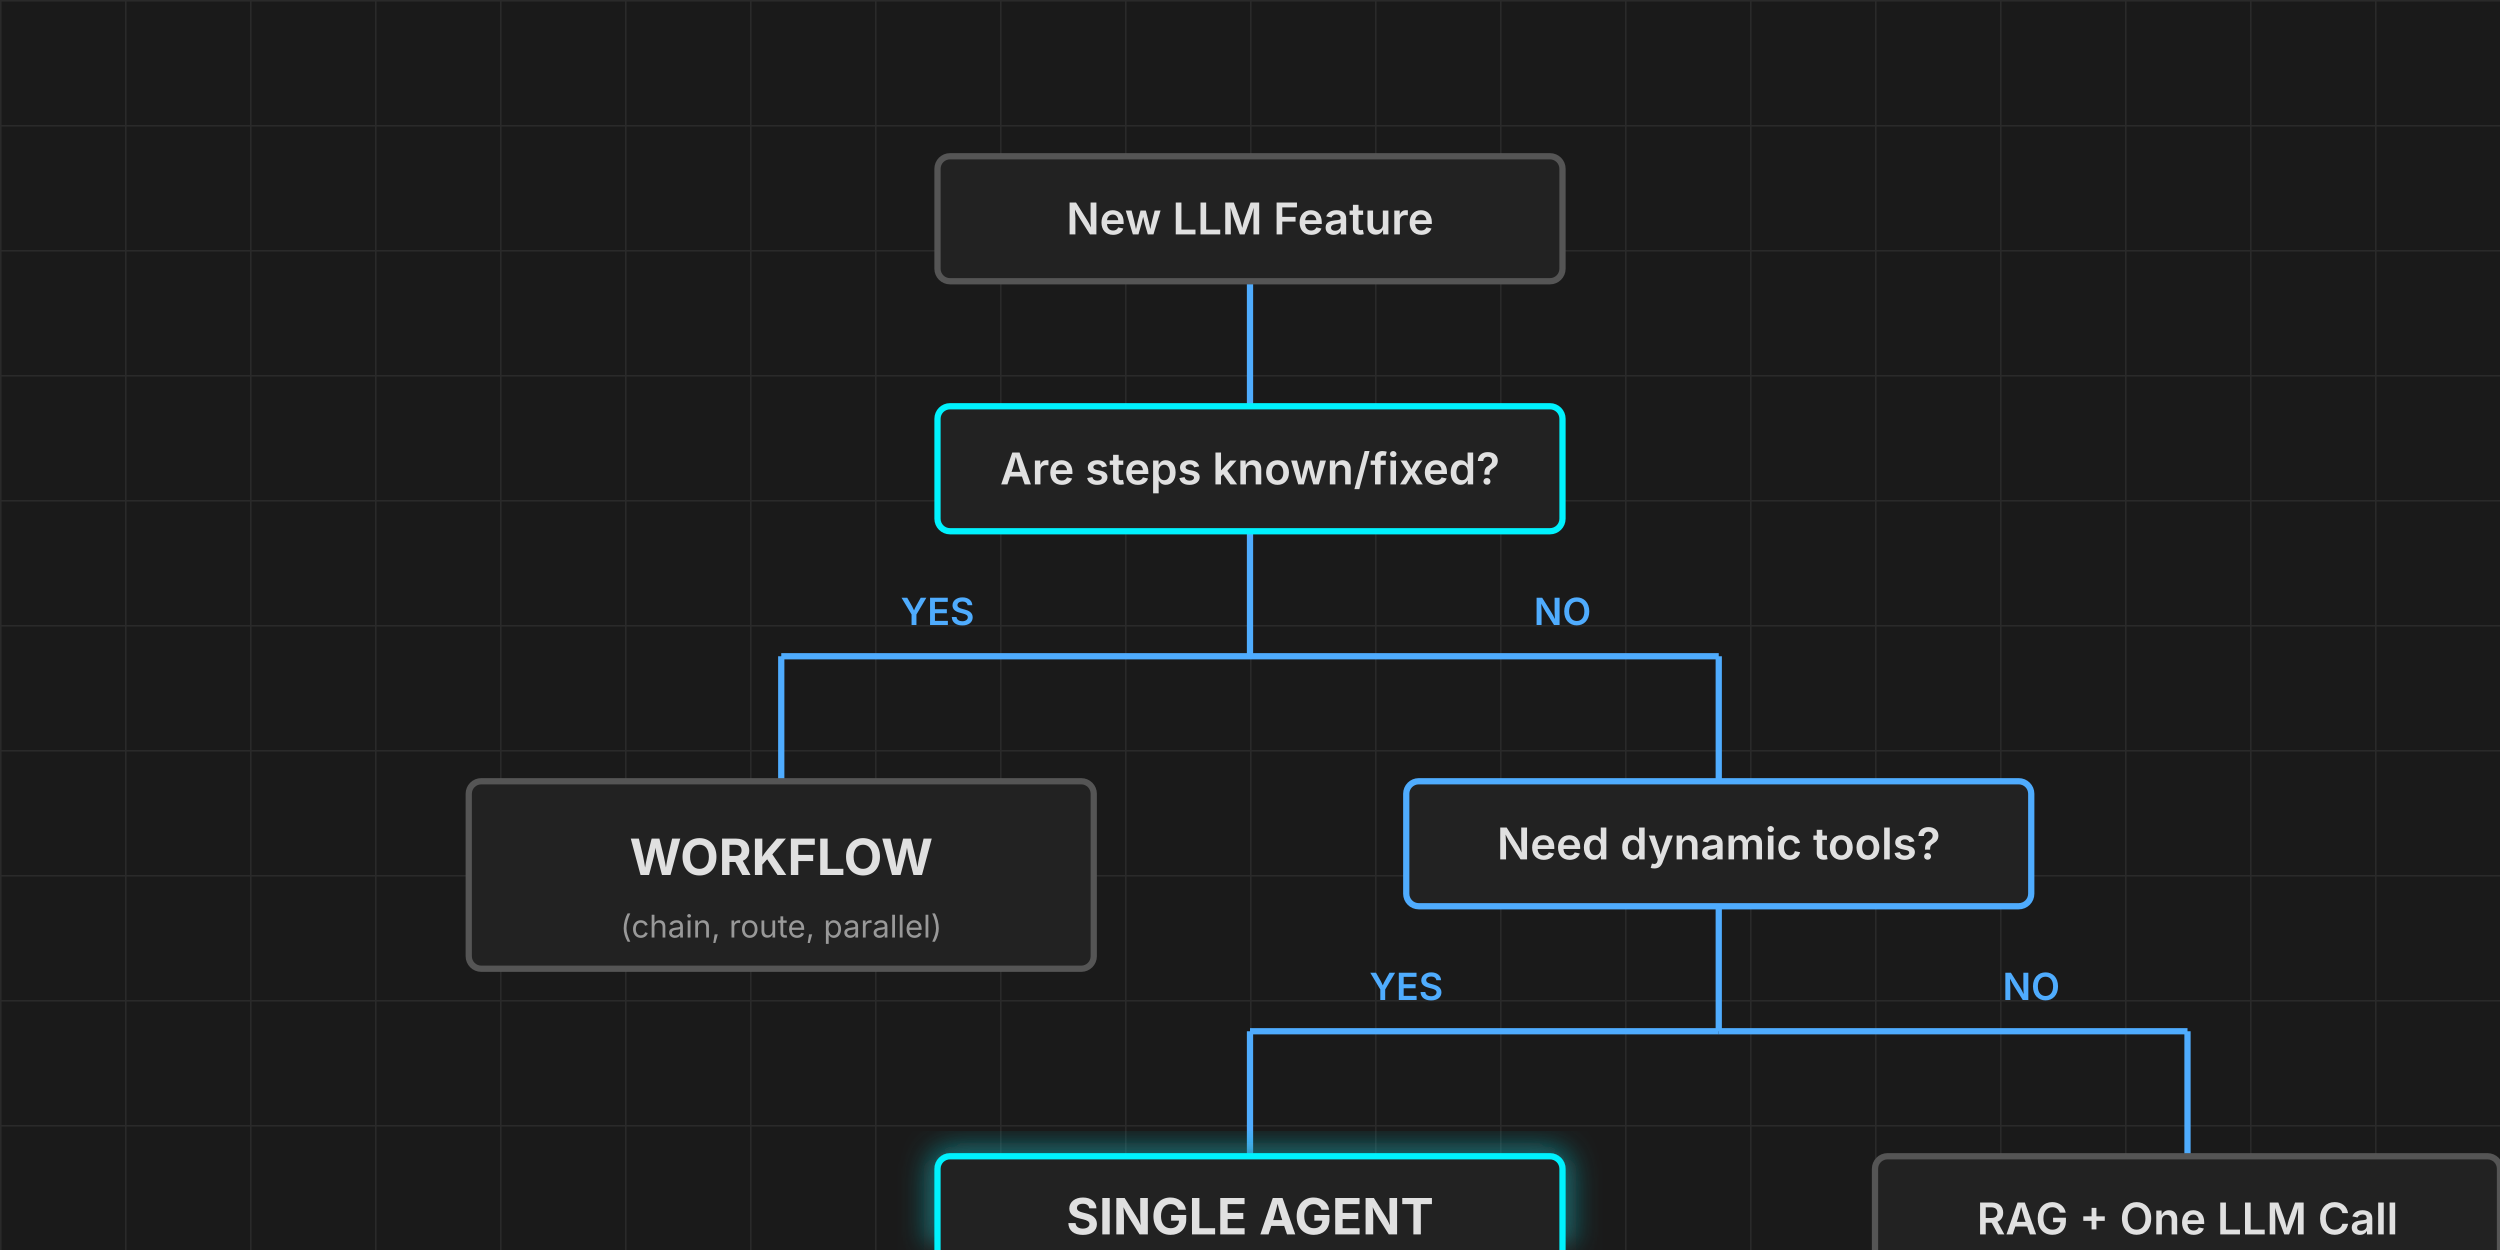
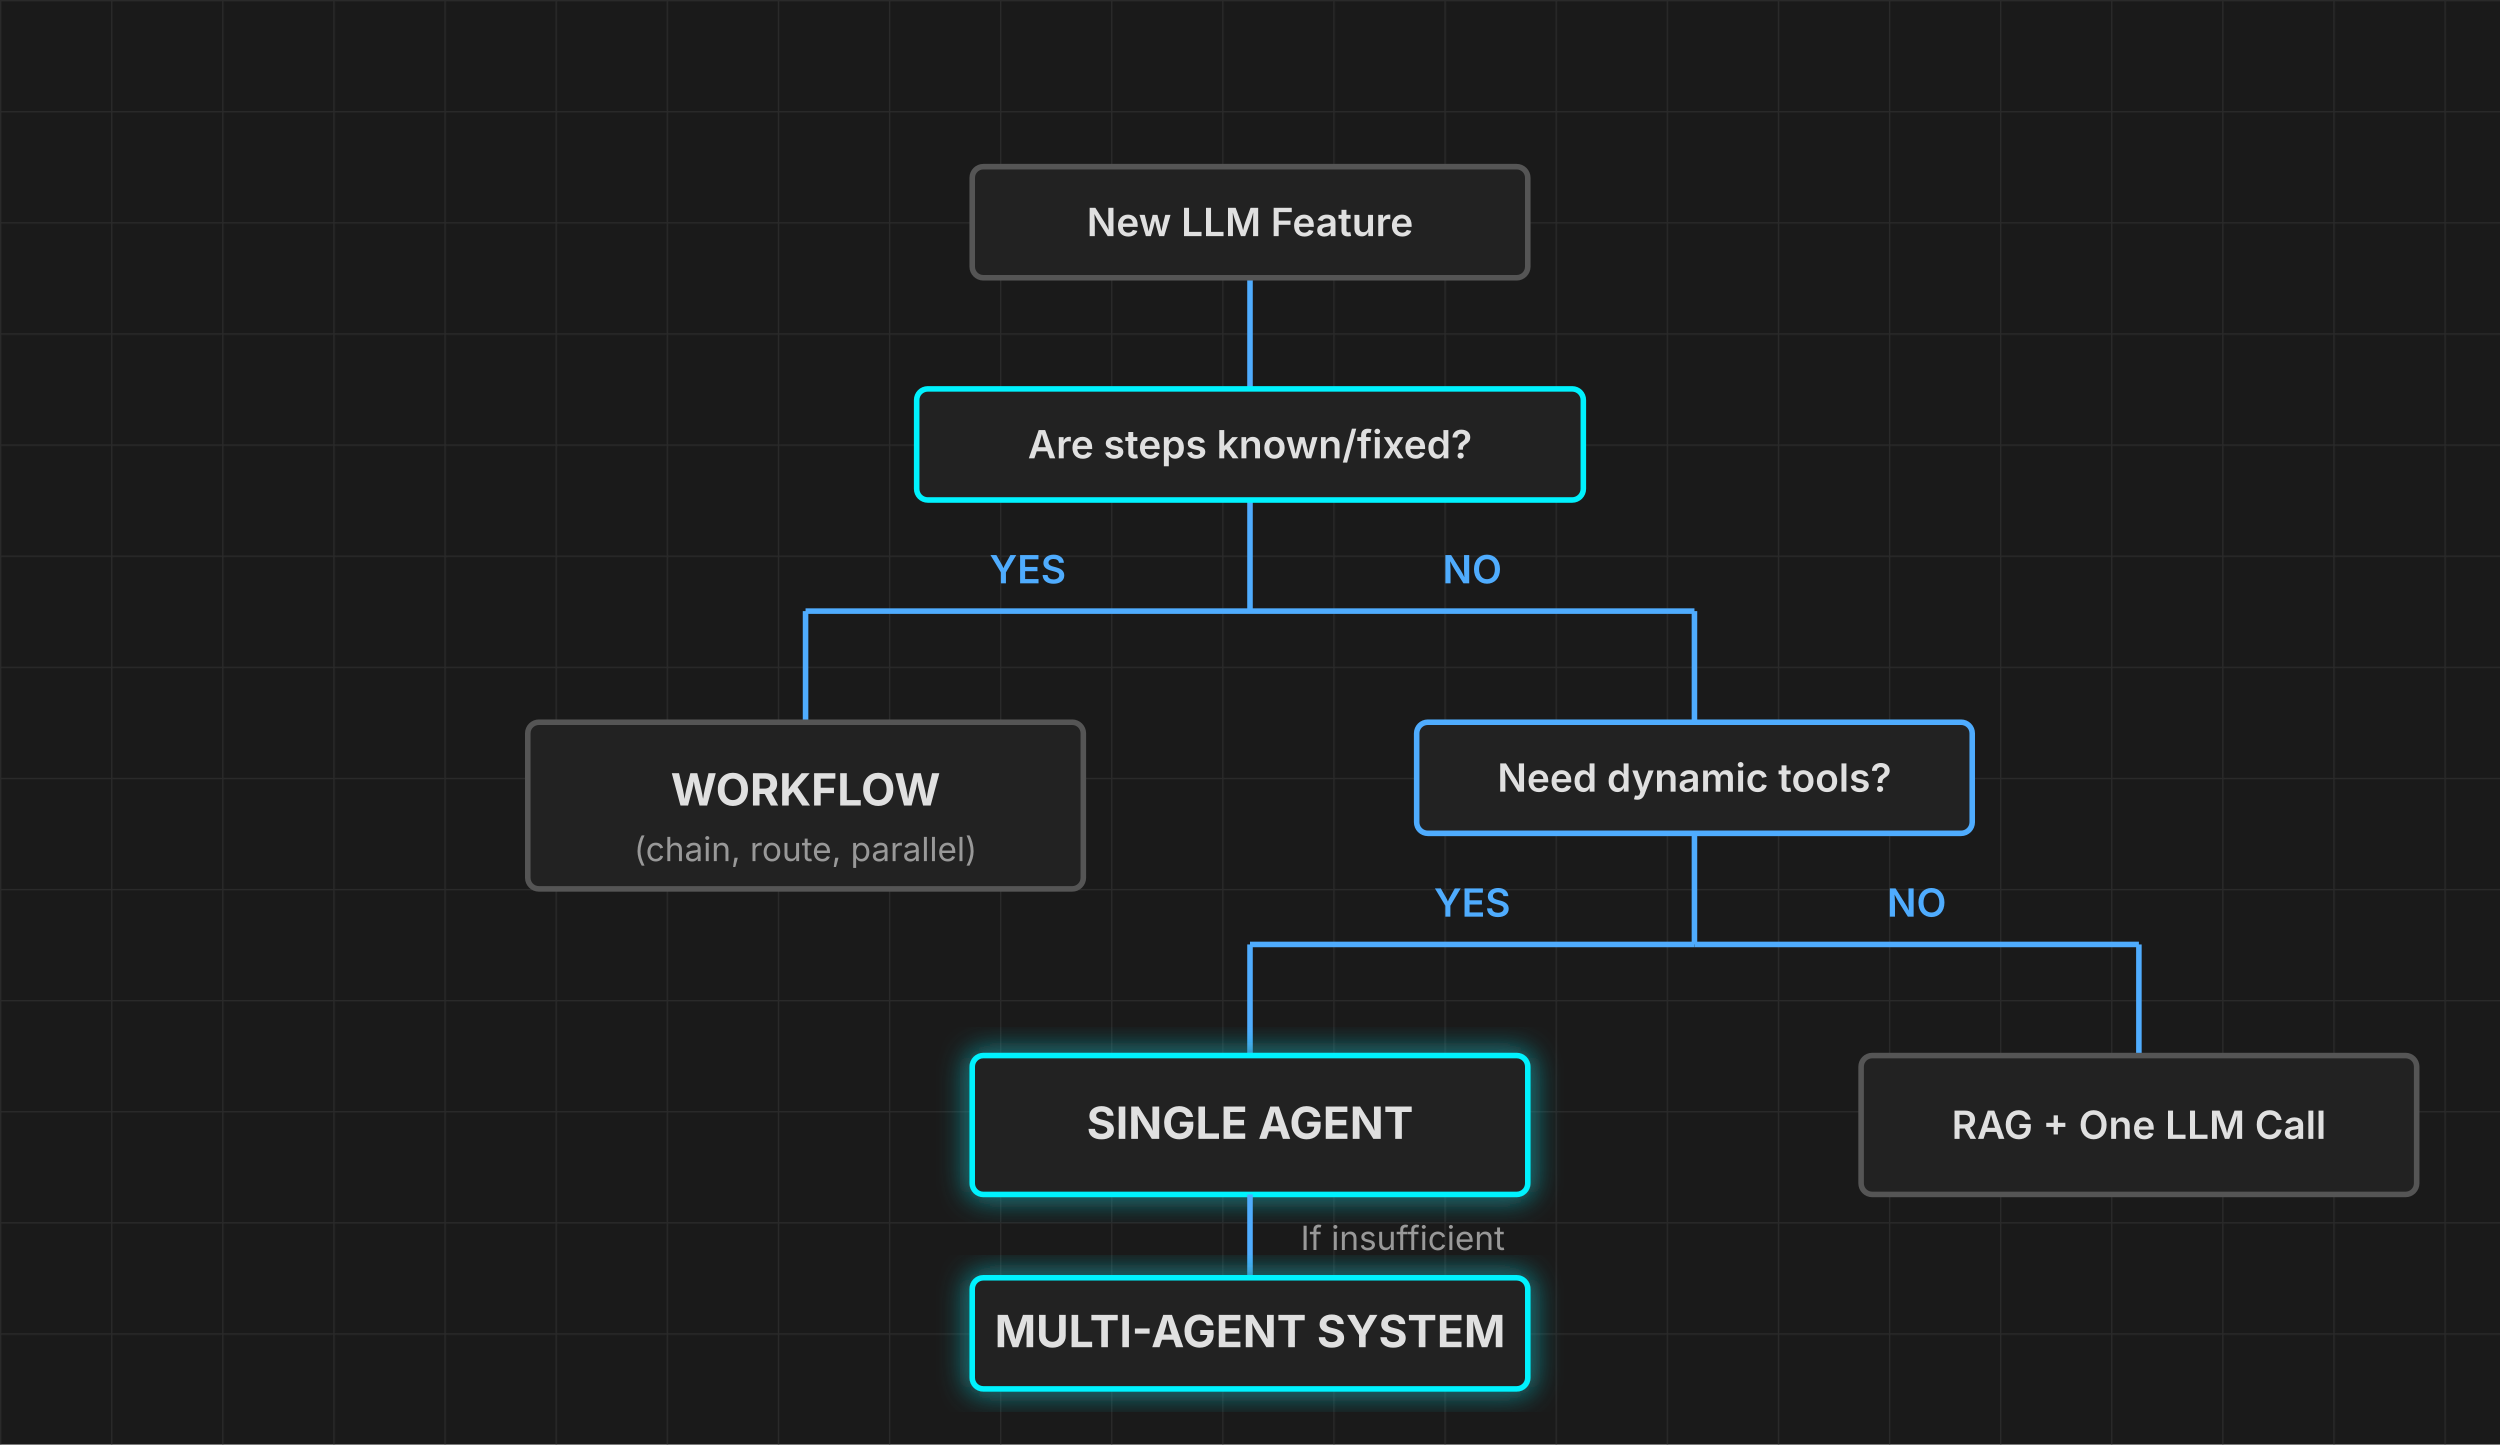
- <svg xmlns="http://www.w3.org/2000/svg" viewBox="0 0 800 400" width="100%" height="100%" style="background-color: #1a1a1a; font-family: system-ui, -apple-system, sans-serif;">
+ <svg xmlns="http://www.w3.org/2000/svg" viewBox="0 0 900 520" width="100%" height="100%" style="background-color: #1a1a1a; font-family: system-ui, -apple-system, sans-serif;">
  <defs>
    <pattern id="grid" width="40" height="40" patternUnits="userSpaceOnUse">
      <path d="M 40 0 L 0 0 0 40" fill="none" stroke="#2a2a2a" stroke-width="1" />
    </pattern>
    <linearGradient id="glowCyan" x1="0%" y1="0%" x2="100%" y2="100%">
      <stop offset="0%" stop-color="#00f2fe" />
      <stop offset="100%" stop-color="#4facfe" />
    </linearGradient>
    <linearGradient id="lineGrad" x1="0%" y1="0%" x2="100%" y2="0%">
      <stop offset="0%" stop-color="#444444" />
      <stop offset="50%" stop-color="#4facfe" />
      <stop offset="100%" stop-color="#444444" />
    </linearGradient>
    <filter id="glow" x="-20%" y="-20%" width="140%" height="140%">
      <feGaussianBlur stdDeviation="5" result="blur" />
      <feComposite in="SourceGraphic" in2="blur" operator="over" />
    </filter>
  </defs>
  <rect width="100%" height="100%" fill="#1a1a1a" />
  <rect width="100%" height="100%" fill="url(#grid)" />
-   <g transform="translate(150, 50)">
-     <path d="M 250 40 L 250 80" fill="none" stroke="#4facfe" stroke-width="2" />
-     <path d="M 250 120 L 250 160" fill="none" stroke="#4facfe" stroke-width="2" />
-     <path d="M 250 160 L 100 160 M 100 160 L 100 200" fill="none" stroke="#4facfe" stroke-width="2" />
-     <path d="M 250 160 L 400 160 M 400 160 L 400 200" fill="none" stroke="#4facfe" stroke-width="2" />
-     <path d="M 400 240 L 400 280 M 400 280 L 250 280 M 250 280 L 250 320" fill="none" stroke="#4facfe" stroke-width="2" />
-     <path d="M 400 280 L 550 280 M 550 280 L 550 320" fill="none" stroke="#4facfe" stroke-width="2" />
-     <rect x="150" y="0" width="200" height="40" rx="4" fill="#222" stroke="#555" stroke-width="2" />
-     <text x="250" y="25" fill="#e0e0e0" font-size="14" font-weight="600" text-anchor="middle">New LLM Feature</text>
-     <rect x="150" y="80" width="200" height="40" rx="4" fill="#222" stroke="#00f2fe" stroke-width="2" />
-     <text x="250" y="105" fill="#e0e0e0" font-size="14" font-weight="600" text-anchor="middle">Are steps known/fixed?</text>
-     <text x="150" y="150" fill="#4facfe" font-size="12" font-weight="600" text-anchor="middle">YES</text>
-     <text x="350" y="150" fill="#4facfe" font-size="12" font-weight="600" text-anchor="middle">NO</text>
-     <rect x="0" y="200" width="200" height="60" rx="4" fill="#222" stroke="#555" stroke-width="2" />
-     <text x="100" y="230" fill="#e0e0e0" font-size="16" font-weight="700" text-anchor="middle">WORKFLOW</text>
-     <text x="100" y="250" fill="#999" font-size="10" text-anchor="middle">(chain, route, parallel)</text>
-     <rect x="300" y="200" width="200" height="40" rx="4" fill="#222" stroke="#4facfe" stroke-width="2" />
-     <text x="400" y="225" fill="#e0e0e0" font-size="14" font-weight="600" text-anchor="middle">Need dynamic tools?</text>
-     <text x="300" y="270" fill="#4facfe" font-size="12" font-weight="600" text-anchor="middle">YES</text>
-     <text x="500" y="270" fill="#4facfe" font-size="12" font-weight="600" text-anchor="middle">NO</text>
-     <rect x="150" y="320" width="200" height="40" rx="4" fill="#222" stroke="#00f2fe" stroke-width="2" filter="url(#glow)" />
-     <text x="250" y="345" fill="#e0e0e0" font-size="16" font-weight="700" text-anchor="middle">SINGLE AGENT</text>
-     <rect x="450" y="320" width="200" height="40" rx="4" fill="#222" stroke="#555" stroke-width="2" />
-     <text x="550" y="345" fill="#e0e0e0" font-size="14" font-weight="600" text-anchor="middle">RAG + One LLM Call</text>
+   <g transform="translate(130, 60)">
+     <path d="M 320 40 L 320 80" fill="none" stroke="#4facfe" stroke-width="2" />
+     <path d="M 320 120 L 320 160" fill="none" stroke="#4facfe" stroke-width="2" />
+     <path d="M 320 160 L 160 160 M 160 160 L 160 200" fill="none" stroke="#4facfe" stroke-width="2" />
+     <path d="M 320 160 L 480 160 M 480 160 L 480 200" fill="none" stroke="#4facfe" stroke-width="2" />
+     <path d="M 480 240 L 480 280 M 480 280 L 320 280 M 320 280 L 320 320" fill="none" stroke="#4facfe" stroke-width="2" />
+     <path d="M 480 280 L 640 280 M 640 280 L 640 320" fill="none" stroke="#4facfe" stroke-width="2" />
+     <rect x="220" y="0" width="200" height="40" rx="4" fill="#222" stroke="#555" stroke-width="2" />
+     <text x="320" y="25" fill="#e0e0e0" font-size="14" font-weight="600" text-anchor="middle">New LLM Feature</text>
+     <rect x="200" y="80" width="240" height="40" rx="4" fill="#222" stroke="#00f2fe" stroke-width="2" />
+     <text x="320" y="105" fill="#e0e0e0" font-size="14" font-weight="600" text-anchor="middle">Are steps known/fixed?</text>
+     <text x="240" y="150" fill="#4facfe" font-size="14" font-weight="600" text-anchor="middle">YES</text>
+     <text x="400" y="150" fill="#4facfe" font-size="14" font-weight="600" text-anchor="middle">NO</text>
+     <rect x="60" y="200" width="200" height="60" rx="4" fill="#222" stroke="#555" stroke-width="2" />
+     <text x="160" y="230" fill="#e0e0e0" font-size="16" font-weight="700" text-anchor="middle">WORKFLOW</text>
+     <text x="160" y="250" fill="#999" font-size="12" text-anchor="middle">(chain, route, parallel)</text>
+     <rect x="380" y="200" width="200" height="40" rx="4" fill="#222" stroke="#4facfe" stroke-width="2" />
+     <text x="480" y="225" fill="#e0e0e0" font-size="14" font-weight="600" text-anchor="middle">Need dynamic tools?</text>
+     <text x="400" y="270" fill="#4facfe" font-size="14" font-weight="600" text-anchor="middle">YES</text>
+     <text x="560" y="270" fill="#4facfe" font-size="14" font-weight="600" text-anchor="middle">NO</text>
+     <rect x="220" y="320" width="200" height="50" rx="4" fill="#222" stroke="#00f2fe" stroke-width="2" filter="url(#glow)" />
+     <text x="320" y="350" fill="#e0e0e0" font-size="16" font-weight="700" text-anchor="middle">SINGLE AGENT</text>
+     <rect x="540" y="320" width="200" height="50" rx="4" fill="#222" stroke="#555" stroke-width="2" />
+     <text x="640" y="350" fill="#e0e0e0" font-size="14" font-weight="600" text-anchor="middle">RAG + One LLM Call</text>
+     <path d="M 320 370 L 320 400" fill="none" stroke="#4facfe" stroke-width="2" />
+     <text x="375" y="390" fill="#999" font-size="12" text-anchor="middle">If insufficient</text>
+     <rect x="220" y="400" width="200" height="40" rx="4" fill="#222" stroke="#00f2fe" stroke-width="2" filter="url(#glow)" />
+     <text x="320" y="425" fill="#e0e0e0" font-size="16" font-weight="700" text-anchor="middle">MULTI-AGENT SYSTEM</text>
  </g>
</svg>
